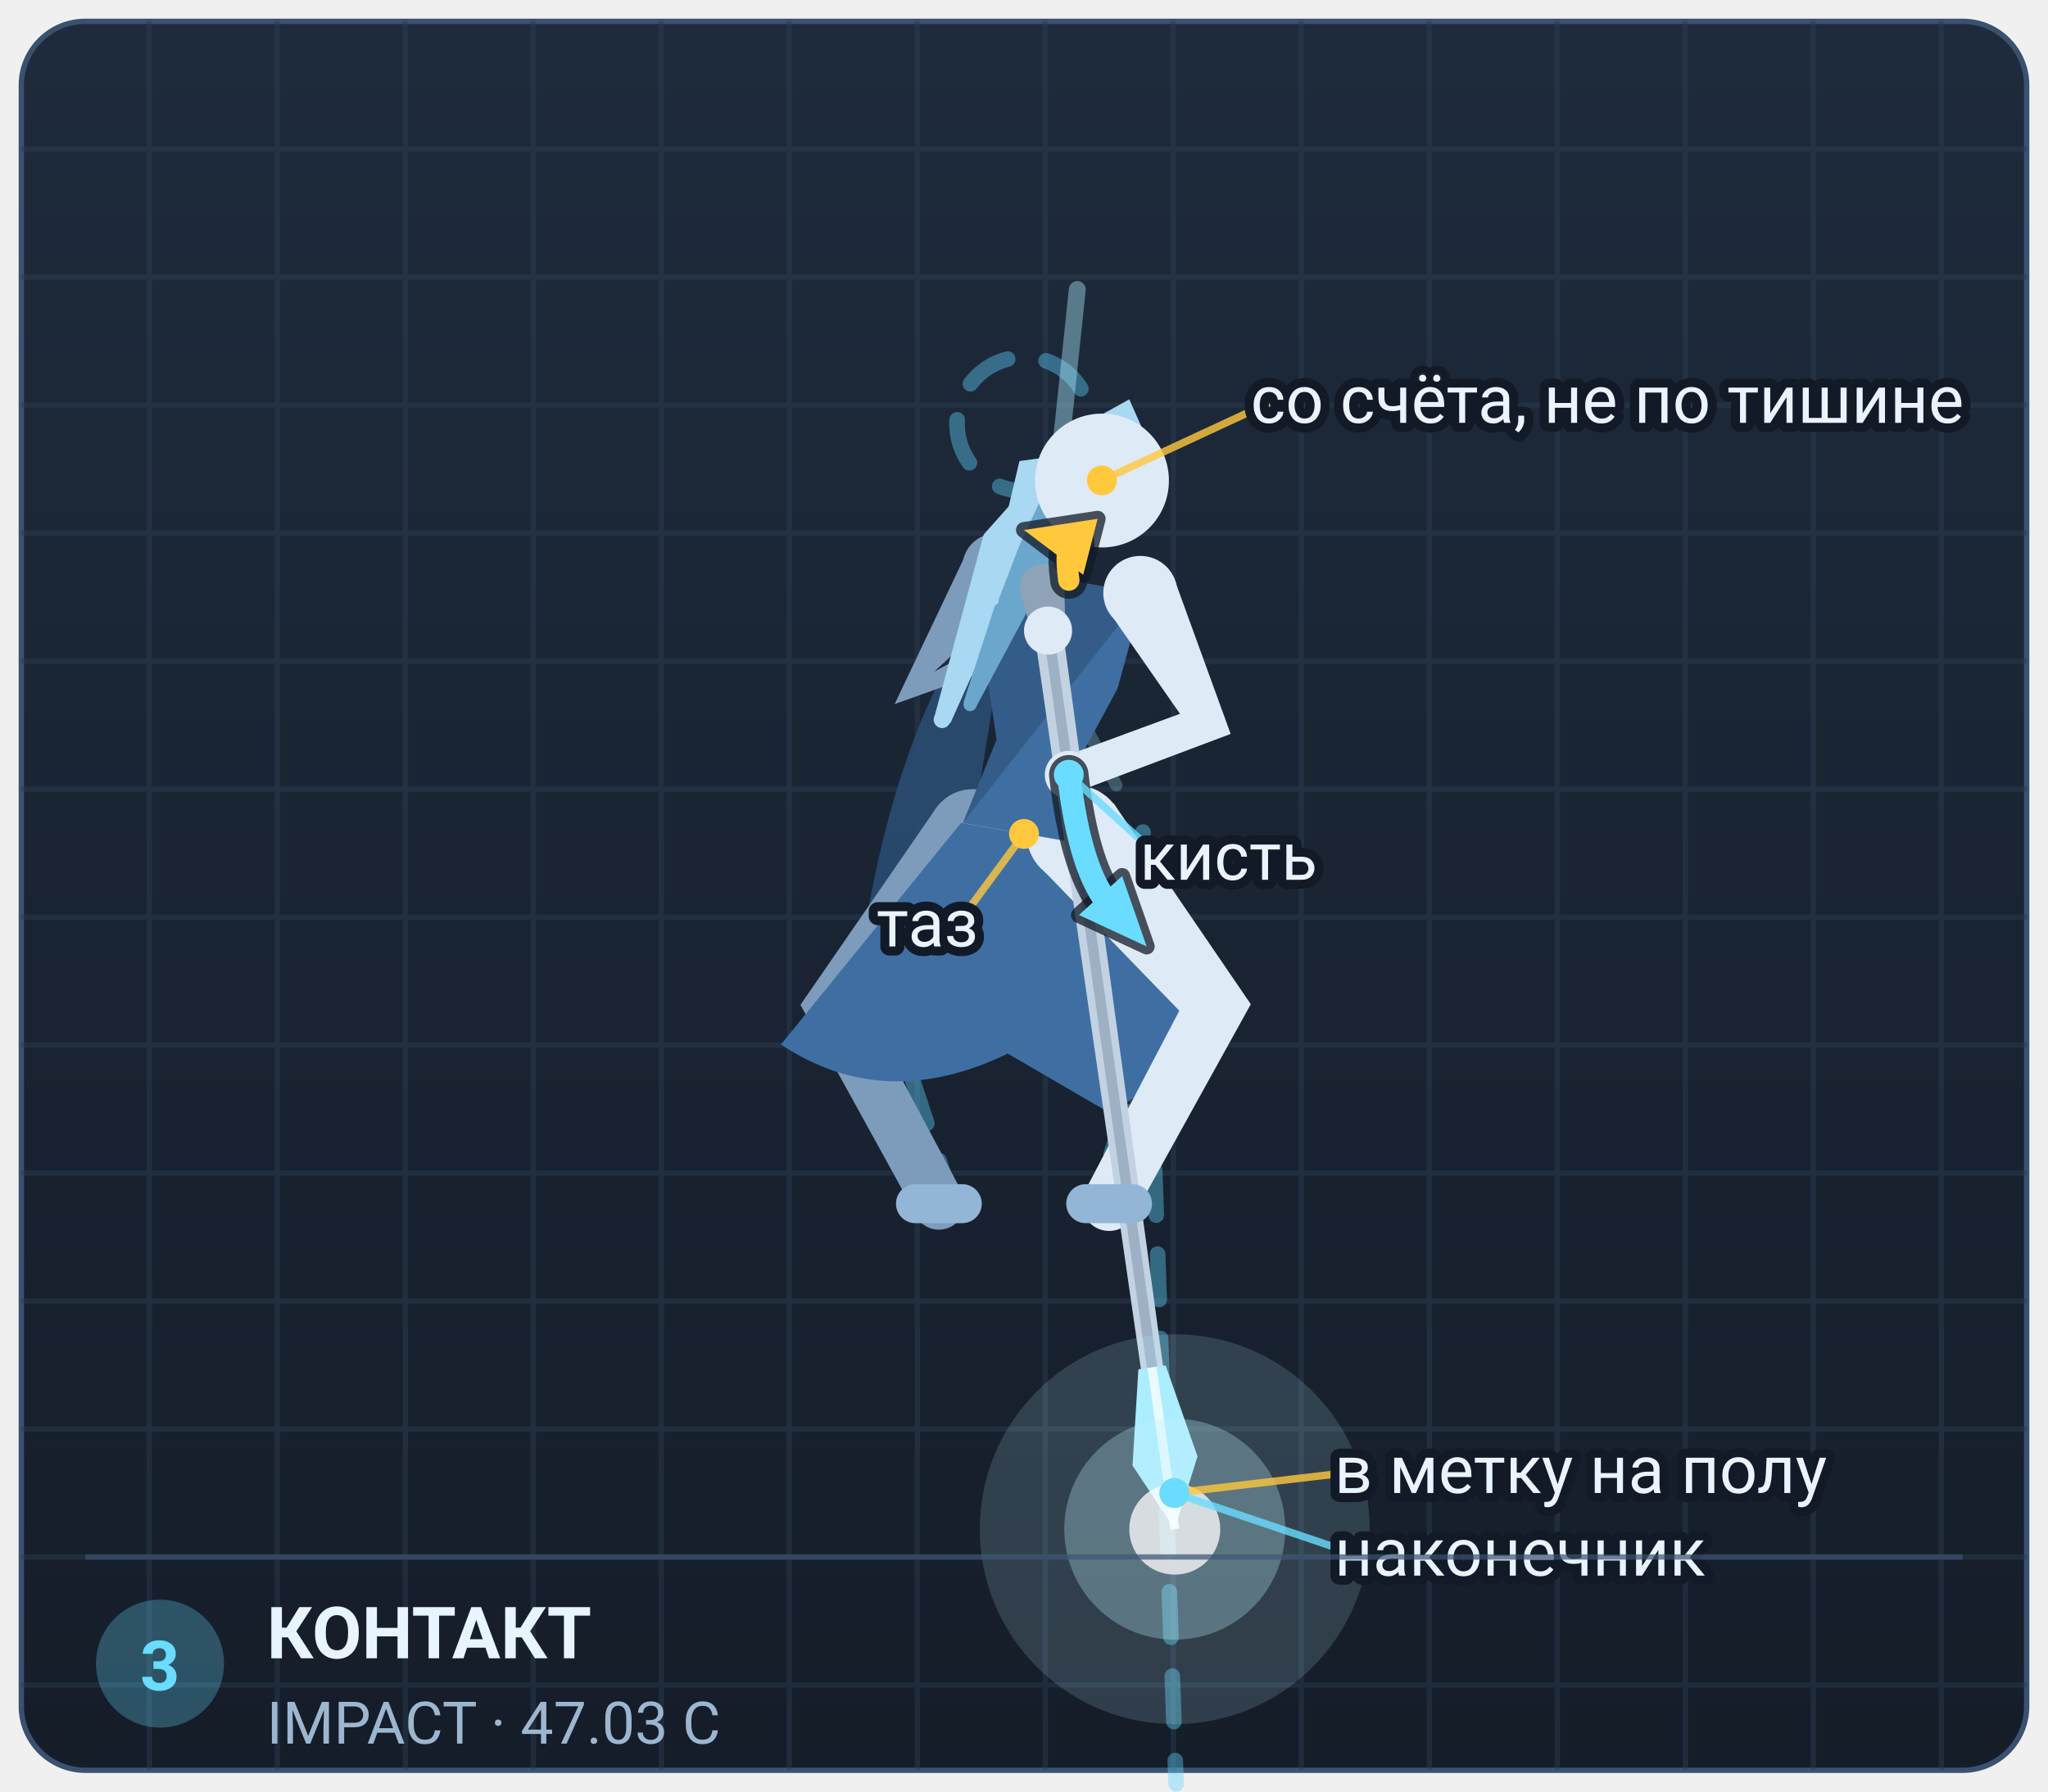
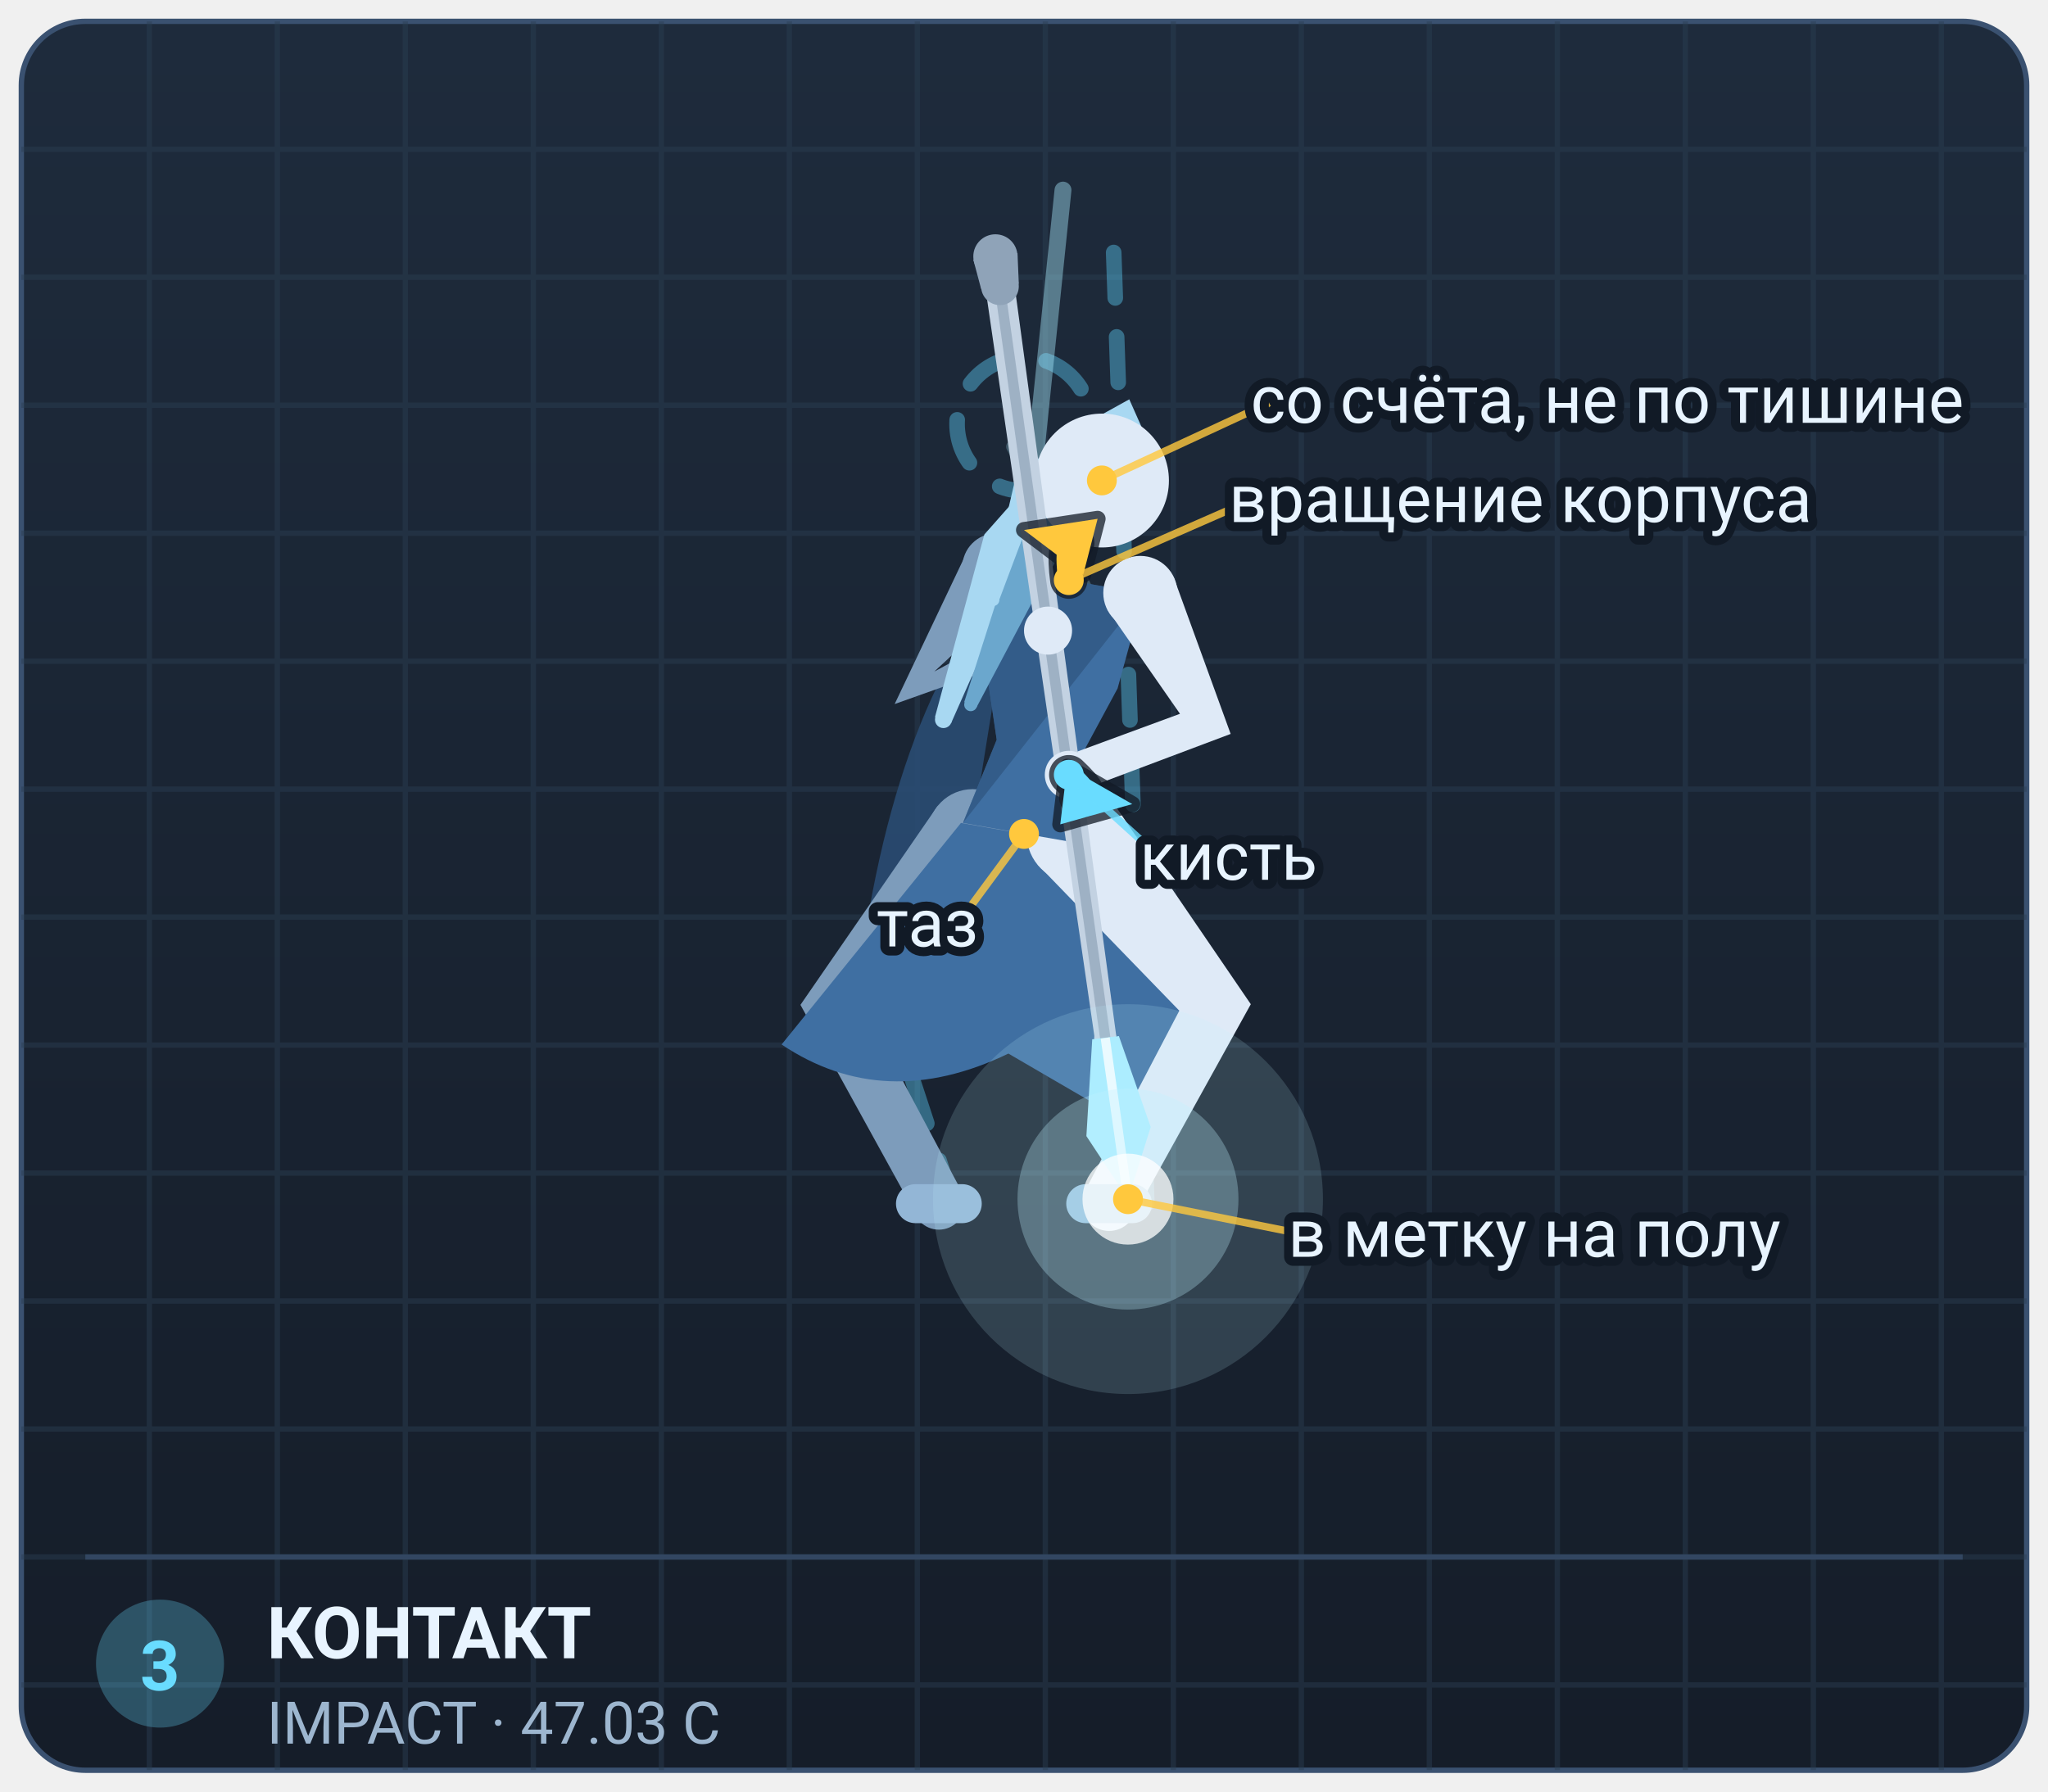
<svg xmlns="http://www.w3.org/2000/svg" viewBox="0 0 384 336" width="100%" preserveAspectRatio="xMidYMid meet" role="img">
  <defs>
-     <linearGradient id="g18630" x1="0" y1="0" x2="0" y2="1">
+     <linearGradient id="g54685" x1="0" y1="0" x2="0" y2="1">
      <stop offset="0" stop-color="#1e2b3c" />
      <stop offset="1" stop-color="#151d29" />
    </linearGradient>
-     <clipPath id="cg18630">
+     <clipPath id="cg54685">
      <rect x="4" y="4" width="376" height="328" rx="12" />
    </clipPath>
  </defs>
-   <rect x="4" y="4" width="376" height="328" rx="12" fill="url(#g18630)" stroke="#3a5170" />
-   <g clip-path="url(#cg18630)" stroke="#2b3d52" stroke-width="1" opacity="0.45">
+   <rect x="4" y="4" width="376" height="328" rx="12" fill="url(#g54685)" stroke="#3a5170" />
+   <g clip-path="url(#cg54685)" stroke="#2b3d52" stroke-width="1" opacity="0.45">
    <line x1="28" y1="4" x2="28" y2="332" />
    <line x1="52" y1="4" x2="52" y2="332" />
    <line x1="76" y1="4" x2="76" y2="332" />
    <line x1="100" y1="4" x2="100" y2="332" />
    <line x1="124" y1="4" x2="124" y2="332" />
    <line x1="148" y1="4" x2="148" y2="332" />
    <line x1="172" y1="4" x2="172" y2="332" />
    <line x1="196" y1="4" x2="196" y2="332" />
    <line x1="220" y1="4" x2="220" y2="332" />
    <line x1="244" y1="4" x2="244" y2="332" />
    <line x1="268" y1="4" x2="268" y2="332" />
    <line x1="292" y1="4" x2="292" y2="332" />
    <line x1="316" y1="4" x2="316" y2="332" />
    <line x1="340" y1="4" x2="340" y2="332" />
    <line x1="364" y1="4" x2="364" y2="332" />
    <line x1="4" y1="28" x2="380" y2="28" />
    <line x1="4" y1="52" x2="380" y2="52" />
    <line x1="4" y1="76" x2="380" y2="76" />
    <line x1="4" y1="100" x2="380" y2="100" />
    <line x1="4" y1="124" x2="380" y2="124" />
    <line x1="4" y1="148" x2="380" y2="148" />
    <line x1="4" y1="172" x2="380" y2="172" />
    <line x1="4" y1="196" x2="380" y2="196" />
    <line x1="4" y1="220" x2="380" y2="220" />
    <line x1="4" y1="244" x2="380" y2="244" />
    <line x1="4" y1="268" x2="380" y2="268" />
    <line x1="4" y1="292" x2="380" y2="292" />
    <line x1="4" y1="316" x2="380" y2="316" />
  </g>
  <g transform="translate(192.00,225.74) scale(1.2185)">
    <g opacity="0.40" fill="none" stroke="#5fd4ff" stroke-width="2.4" stroke-dasharray="7 6" stroke-linecap="round" stroke-linejoin="round">
      <polyline points="-10.9,-0.0 -21.6,-32.6 0.0,-64.1 21.6,-32.6 10.9,-0.0" />
      <polyline points="0.0,-64.1 0.0,-103.7" />
-       <polyline points="18.3,-57.2 23.4,89.3" />
+       <polyline points="13.8,-146.4 18.9,-0.0" />
      <circle cx="0.0" cy="-120.0" r="10.3" />
    </g>
-     <line x1="8.2" y1="-140.7" x2="2.0" y2="-81.7" stroke="#a9ecff" stroke-width="2.6" opacity="0.42" stroke-linecap="round" />
-     <line x1="14.2" y1="-64.4" x2="2.3" y2="-87.0" stroke="#a9ecff" stroke-width="1.9" opacity="0.26" stroke-linecap="round" />
-     <line x1="18.9" y1="-4.4" x2="2.6" y2="-91.2" stroke="#a9ecff" stroke-width="1.2" opacity="0.15" stroke-linecap="round" />
-     <path d="M -1.5 -97.4 Q -21.4 -76.3 -26.4 -27.9 L -7.8 -58.3 Z" fill="#2a4d75" opacity="0.85" />
+     <line x1="6.0" y1="-156.0" x2="-0.1" y2="-96.9" stroke="#a9ecff" stroke-width="2.6" opacity="0.42" stroke-linecap="round" />
+     <line x1="10.0" y1="-93.9" x2="-1.8" y2="-116.5" stroke="#a9ecff" stroke-width="1.9" opacity="0.26" stroke-linecap="round" />
+     <line x1="13.2" y1="-45.1" x2="-3.1" y2="-131.8" stroke="#a9ecff" stroke-width="1.2" opacity="0.15" stroke-linecap="round" />
+     <path d="M -1.5 -97.4 Q -21.3 -76.3 -26.2 -27.9 L -7.8 -58.3 Z" fill="#2a4d75" opacity="0.85" />
    <polygon points="-16.5,1.9 -34.4,-30.6 -13.3,-61.2 -2.6,-52.6 -24.4,-29.7 -9.6,-1.9" fill="#7d9cbb" opacity="1.00" />
    <circle cx="-13.1" cy="-0.0" r="4.0" fill="#7d9cbb" />
    <circle cx="-7.9" cy="-56.9" r="6.9" fill="#7d9cbb" />
    <polygon points="0.2,-94.9 -13.8,-81.9 2.6,-90.8 4.8,-85.7 -19.9,-76.9 -8.5,-100.9" fill="#7d9cbb" opacity="1.00" />
    <circle cx="-4.2" cy="-97.9" r="5.3" fill="#7d9cbb" />
    <circle cx="3.7" cy="-88.2" r="2.8" fill="#7d9cbb" />
-     <path d="M -9.7 -58.6 L -37.4 -24.5 Q -21.5 -13.9 -2.5 -23.1 Q -2.5 -23.1 13.3 -13.9 Q 13.3 -13.9 29.2 -24.5 L 9.7 -55.2 Z" fill="#3f6fa2" />
+     <path d="M -9.7 -58.6 L -37.3 -24.5 Q -21.5 -13.9 -2.4 -23.1 Q -2.4 -23.1 13.4 -13.9 Q 13.4 -13.9 29.2 -24.5 L 9.7 -55.2 Z" fill="#3f6fa2" />
    <polygon points="9.4,-2.0 23.9,-29.7 2.1,-52.2 13.8,-61.6 34.9,-30.7 16.8,2.0" fill="#dfeaf7" opacity="1.00" />
    <circle cx="13.1" cy="-0.0" r="4.2" fill="#dfeaf7" />
    <circle cx="7.9" cy="-56.9" r="7.5" fill="#dfeaf7" />
    <polygon points="18.4,-93.9 14.4,-79.3 8.9,-69.1 9.4,-55.3 -9.4,-58.6 -4.2,-71.4 -5.9,-82.9 -4.6,-98.0" fill="#3f6fa2" />
    <polygon points="-9.4,-58.6 -4.2,-71.4 -5.9,-82.9 -4.6,-98.0 18.4,-93.9" fill="#2a4d75" opacity="0.55" />
-     <polygon points="11.9,-109.1 0.1,-99.5 -11.3,-74.0 -13.8,-74.9 -6.2,-103.0 5.3,-115.9" fill="#a8d8f2" opacity="1.00" />
+     <polygon points="11.9,-109.1 0.1,-99.5 -11.2,-74.0 -13.7,-74.9 -6.1,-103.0 5.3,-115.9" fill="#a8d8f2" opacity="1.00" />
    <circle cx="8.6" cy="-112.5" r="4.8" fill="#a8d8f2" />
-     <circle cx="-12.6" cy="-74.5" r="1.3" fill="#a8d8f2" />
-     <polygon points="11.9,-110.8 1.8,-93.6 -7.4,-76.4 -9.3,-77.2 -3.2,-96.0 5.3,-114.2" fill="#6ba7cd" opacity="1.00" />
+     <circle cx="-12.4" cy="-74.5" r="1.3" fill="#a8d8f2" />
+     <polygon points="11.9,-110.8 1.8,-93.6 -7.3,-76.4 -9.2,-77.2 -3.2,-96.0 5.3,-114.2" fill="#6ba7cd" opacity="1.00" />
    <circle cx="8.6" cy="-112.5" r="3.7" fill="#6ba7cd" />
-     <circle cx="-8.3" cy="-76.8" r="1.0" fill="#6ba7cd" />
-     <polygon points="8.4,-109.3 3.2,-111.6 -4.0,-92.7 -5.7,-93.2 -0.7,-114.3 8.8,-115.6" fill="#a8d8f2" opacity="1.00" />
+     <circle cx="-8.2" cy="-76.8" r="1.0" fill="#6ba7cd" />
+     <polygon points="8.4,-109.3 3.2,-111.6 -3.9,-92.7 -5.6,-93.2 -0.7,-114.3 8.8,-115.6" fill="#a8d8f2" opacity="1.00" />
    <circle cx="8.6" cy="-112.5" r="3.2" fill="#a8d8f2" />
-     <circle cx="-4.8" cy="-92.9" r="0.9" fill="#a8d8f2" />
+     <circle cx="-4.7" cy="-92.9" r="0.9" fill="#a8d8f2" />
    <polygon points="16.2,-123.8 21.8,-111.2 -0.7,-110.4 10.6,-120.7" fill="#a8d8f2" />
    <circle cx="12.0" cy="-111.3" r="10.3" fill="#dfeaf7" />
    <polygon points="23.0,-96.5 31.8,-72.3 7.9,-63.3 5.8,-68.7 24.0,-75.4 12.8,-91.5" fill="#dfeaf7" opacity="1.00" />
    <circle cx="17.9" cy="-94.0" r="5.7" fill="#dfeaf7" />
    <circle cx="6.9" cy="-66.0" r="2.9" fill="#dfeaf7" />
-     <polygon points="5.0,-95.3 21.4,25.0 18.0,25.5 0.6,-94.7" fill="#c3d2e2" opacity="1.00" />
-     <circle cx="2.8" cy="-95.0" r="2.2" fill="#c3d2e2" />
-     <circle cx="19.7" cy="25.2" r="1.7" fill="#c3d2e2" />
-     <line x1="2.8" y1="-95.0" x2="19.7" y2="25.2" stroke="#8fa3b8" stroke-width="1.6" opacity="0.7" />
-     <polygon points="6.2,-95.5 6.3,-90.8 0.6,-90.0 -0.6,-94.5" fill="#8fa3b8" opacity="1.00" />
-     <circle cx="2.8" cy="-95.0" r="3.4" fill="#8fa3b8" />
-     <circle cx="3.4" cy="-90.4" r="2.9" fill="#8fa3b8" />
-     <polygon points="23.2,50.1 26.7,38.9 21.8,24.9 17.6,25.5 16.7,40.3" fill="#a9ecff" />
-     <line x1="19.7" y1="25.2" x2="23.2" y2="50.1" stroke="#ffffff" stroke-width="1.4" opacity="0.85" />
+     <polygon points="-2.1,-146.1 14.2,-25.8 10.9,-25.3 -6.6,-145.5" fill="#c3d2e2" opacity="1.00" />
+     <circle cx="-4.4" cy="-145.8" r="2.2" fill="#c3d2e2" />
+     <circle cx="12.5" cy="-25.5" r="1.7" fill="#c3d2e2" />
+     <line x1="-4.4" y1="-145.8" x2="12.5" y2="-25.5" stroke="#8fa3b8" stroke-width="1.6" opacity="0.7" />
+     <polygon points="-1.0,-146.3 -0.8,-141.6 -6.6,-140.8 -7.8,-145.3" fill="#8fa3b8" opacity="1.00" />
+     <circle cx="-4.4" cy="-145.8" r="3.4" fill="#8fa3b8" />
+     <circle cx="-3.7" cy="-141.2" r="2.9" fill="#8fa3b8" />
+     <polygon points="16.0,-0.7 19.5,-11.8 14.6,-25.8 10.5,-25.3 9.6,-10.4" fill="#a9ecff" />
+     <line x1="12.5" y1="-25.5" x2="16.0" y2="-0.7" stroke="#ffffff" stroke-width="1.4" opacity="0.85" />
    <circle cx="3.7" cy="-88.2" r="3.7" fill="#dfeaf7" />
    <circle cx="6.9" cy="-66.0" r="3.7" fill="#dfeaf7" />
    <rect x="-19.7" y="-3.0" width="13.2" height="6" rx="3" fill="#93b6d6" />
    <rect x="6.5" y="-3.0" width="13.2" height="6" rx="3" fill="#93b6d6" />
-     <circle cx="23.2" cy="50.1" r="30" fill="#bff2ff" opacity="0.16" />
-     <circle cx="23.2" cy="50.1" r="17" fill="#bff2ff" opacity="0.30" />
-     <circle cx="23.2" cy="50.1" r="7" fill="#ffffff" opacity="0.75" />
+     <circle cx="16.0" cy="-0.7" r="30" fill="#bff2ff" opacity="0.16" />
+     <circle cx="16.0" cy="-0.7" r="17" fill="#bff2ff" opacity="0.30" />
+     <circle cx="16.0" cy="-0.7" r="7" fill="#ffffff" opacity="0.75" />
  </g>
-   <path d="M 200.4 145.3 Q 202.5 163.7 208.3 170.1" fill="none" stroke="#111a26" stroke-width="7.4" stroke-linecap="round" opacity="0.75" />
-   <polygon points="215.0,177.5 202.3,171.6 210.4,164.3" fill="none" stroke="#111a26" stroke-width="3" stroke-linejoin="round" opacity="0.75" />
-   <path d="M 200.4 145.3 Q 202.5 163.7 208.3 170.1" fill="none" stroke="#69dcff" stroke-width="4.4" stroke-linecap="round" />
-   <polygon points="215.0,177.5 202.3,171.6 210.4,164.3" fill="#69dcff" />
+   <path d="M 200.4 145.3 Q 205.4 150.0 202.3 149.6" fill="none" stroke="#111a26" stroke-width="7.4" stroke-linecap="round" opacity="0.75" />
+   <polygon points="212.3,150.8 198.8,154.6 200.1,143.8" fill="none" stroke="#111a26" stroke-width="3" stroke-linejoin="round" opacity="0.75" />
+   <path d="M 200.4 145.3 Q 205.4 150.0 202.3 149.6" fill="none" stroke="#69dcff" stroke-width="4.4" stroke-linecap="round" />
+   <polygon points="212.3,150.8 198.8,154.6 200.1,143.8" fill="#69dcff" />
  <path d="M 200.4 108.8 Q 199.4 101.3 201.7 101.8" fill="none" stroke="#111a26" stroke-width="7.0" stroke-linecap="round" opacity="0.75" />
  <polygon points="192.0,99.4 205.8,97.3 203.1,107.8" fill="none" stroke="#111a26" stroke-width="3" stroke-linejoin="round" opacity="0.75" />
  <path d="M 200.4 108.8 Q 199.4 101.3 201.7 101.8" fill="none" stroke="#ffc83d" stroke-width="4.0" stroke-linecap="round" />
  <polygon points="192.0,99.4 205.8,97.3 203.1,107.8" fill="#ffc83d" />
-   <line x1="220.2" y1="280.0" x2="254.2" y2="276.0" stroke="#ffc83d" stroke-width="1.4" opacity="0.8" />
-   <circle cx="220.2" cy="280.0" r="2.8" fill="#ffc83d" />
-   <text x="250.2" y="280.0" fill="#e8f4ff" font-size="12.5" text-anchor="start" font-family="Segoe UI, Roboto, sans-serif" paint-order="stroke" stroke="#111a26" stroke-width="3.4" stroke-linejoin="round">в метку на полу</text>
-   <line x1="220.2" y1="280.0" x2="254.2" y2="291.5" stroke="#69dcff" stroke-width="1.4" opacity="0.8" />
-   <circle cx="220.2" cy="280.0" r="2.8" fill="#69dcff" />
-   <text x="250.2" y="295.5" fill="#e8f4ff" font-size="12.5" text-anchor="start" font-family="Segoe UI, Roboto, sans-serif" paint-order="stroke" stroke="#111a26" stroke-width="3.4" stroke-linejoin="round">наконечник</text>
+   <line x1="211.5" y1="224.9" x2="245.5" y2="231.7" stroke="#ffc83d" stroke-width="1.4" opacity="0.8" />
+   <circle cx="211.5" cy="224.9" r="2.8" fill="#ffc83d" />
+   <text x="241.5" y="235.7" fill="#e8f4ff" font-size="12.5" text-anchor="start" font-family="Segoe UI, Roboto, sans-serif" paint-order="stroke" stroke="#111a26" stroke-width="3.4" stroke-linejoin="round">в метку на полу</text>
  <line x1="206.6" y1="90.1" x2="238.5" y2="75.3" stroke="#ffc83d" stroke-width="1.4" opacity="0.8" />
  <circle cx="206.6" cy="90.1" r="2.8" fill="#ffc83d" />
  <text x="234.5" y="79.3" fill="#e8f4ff" font-size="12.5" text-anchor="start" font-family="Segoe UI, Roboto, sans-serif" paint-order="stroke" stroke="#111a26" stroke-width="3.4" stroke-linejoin="round">со счёта, не по тишине</text>
  <line x1="192.0" y1="156.4" x2="179.4" y2="173.5" stroke="#ffc83d" stroke-width="1.4" opacity="0.8" />
  <circle cx="192.0" cy="156.4" r="2.8" fill="#ffc83d" />
  <text x="183.4" y="177.5" fill="#e8f4ff" font-size="12.5" text-anchor="end" font-family="Segoe UI, Roboto, sans-serif" paint-order="stroke" stroke="#111a26" stroke-width="3.4" stroke-linejoin="round">таз</text>
+   <line x1="200.4" y1="108.8" x2="234.4" y2="93.9" stroke="#ffc83d" stroke-width="1.4" opacity="0.8" />
+   <circle cx="200.4" cy="108.8" r="2.8" fill="#ffc83d" />
+   <text x="230.4" y="97.9" fill="#e8f4ff" font-size="12.5" text-anchor="start" font-family="Segoe UI, Roboto, sans-serif" paint-order="stroke" stroke="#111a26" stroke-width="3.4" stroke-linejoin="round">вращение корпуса</text>
  <line x1="200.4" y1="145.3" x2="217.7" y2="161.0" stroke="#69dcff" stroke-width="1.4" opacity="0.8" />
  <circle cx="200.4" cy="145.3" r="2.8" fill="#69dcff" />
  <text x="213.7" y="165.0" fill="#e8f4ff" font-size="12.5" text-anchor="start" font-family="Segoe UI, Roboto, sans-serif" paint-order="stroke" stroke="#111a26" stroke-width="3.4" stroke-linejoin="round">кисть</text>
  <line x1="16" y1="292" x2="368" y2="292" stroke="#3a5170" opacity="0.7" />
  <circle cx="30" cy="312" r="12" fill="#69dcff" opacity="0.28" />
  <text x="30" y="317" fill="#69dcff" font-size="13" font-weight="700" text-anchor="middle" font-family="Segoe UI, Roboto, sans-serif">3</text>
  <text x="50" y="311" fill="#e8f4ff" font-size="13.5" font-weight="700" font-family="Segoe UI, Roboto, sans-serif">КОНТАКТ</text>
  <text x="50" y="327" fill="#9db6cf" font-size="11" font-family="Segoe UI, Roboto, sans-serif">IMPACT · 47.03 С</text>
</svg>
